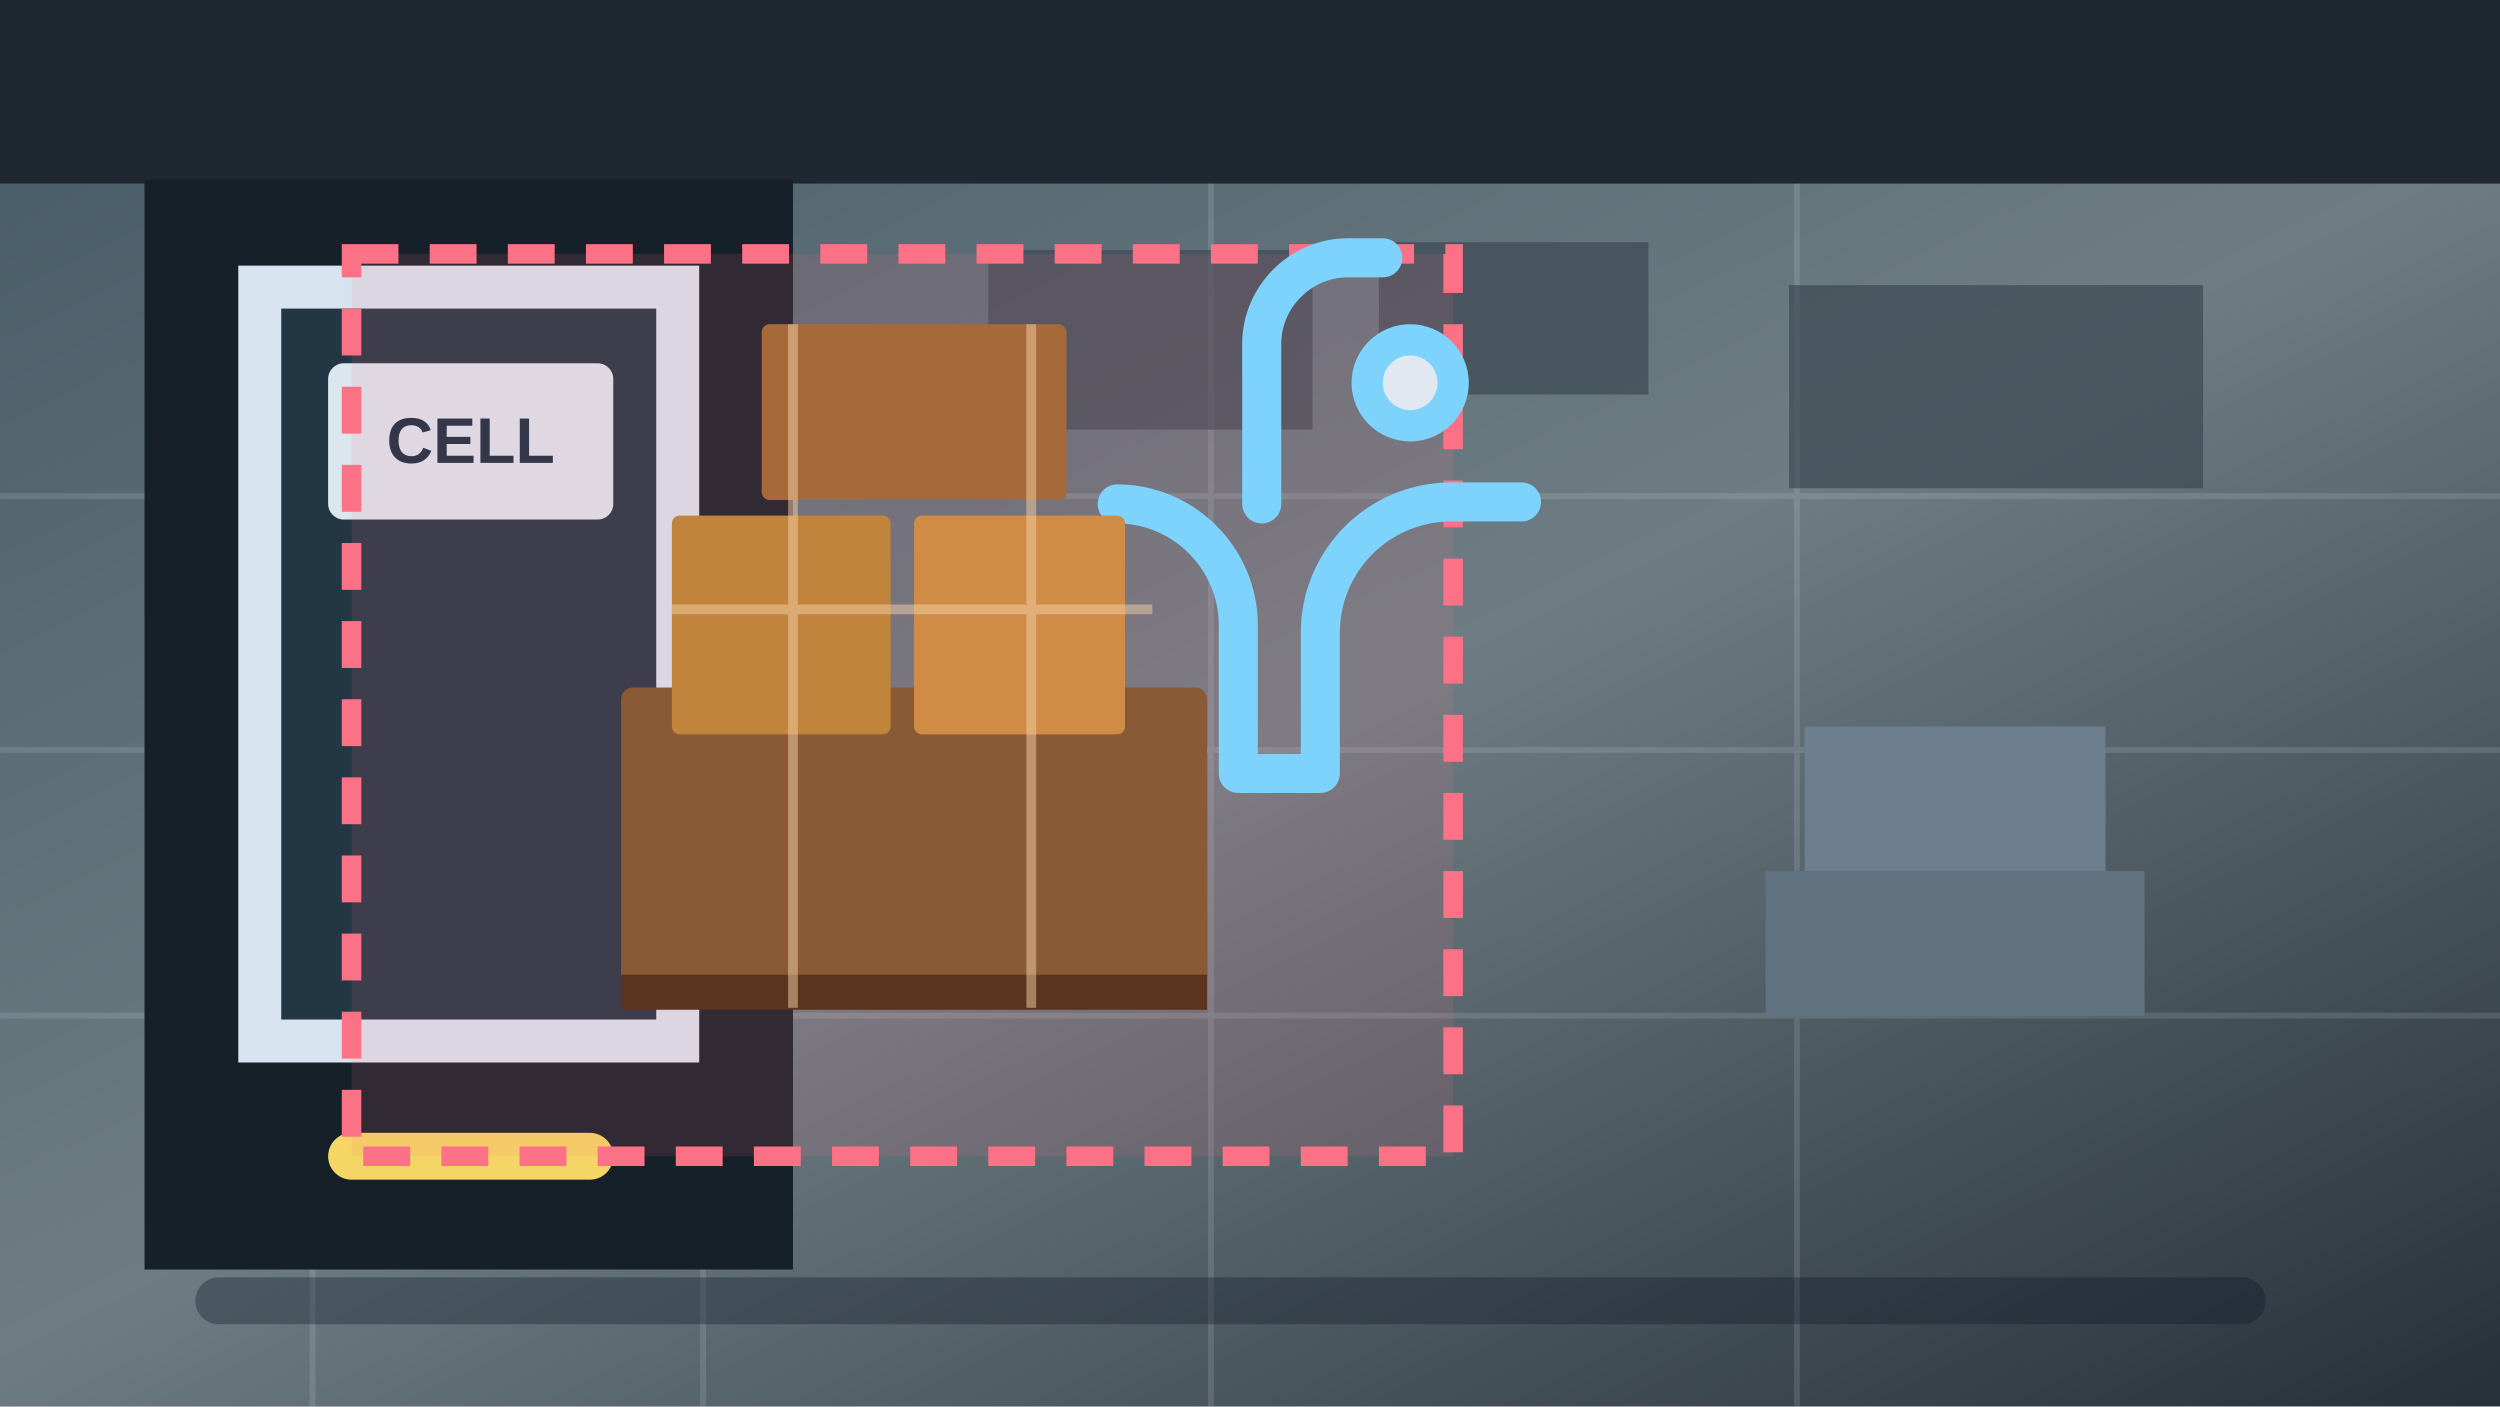
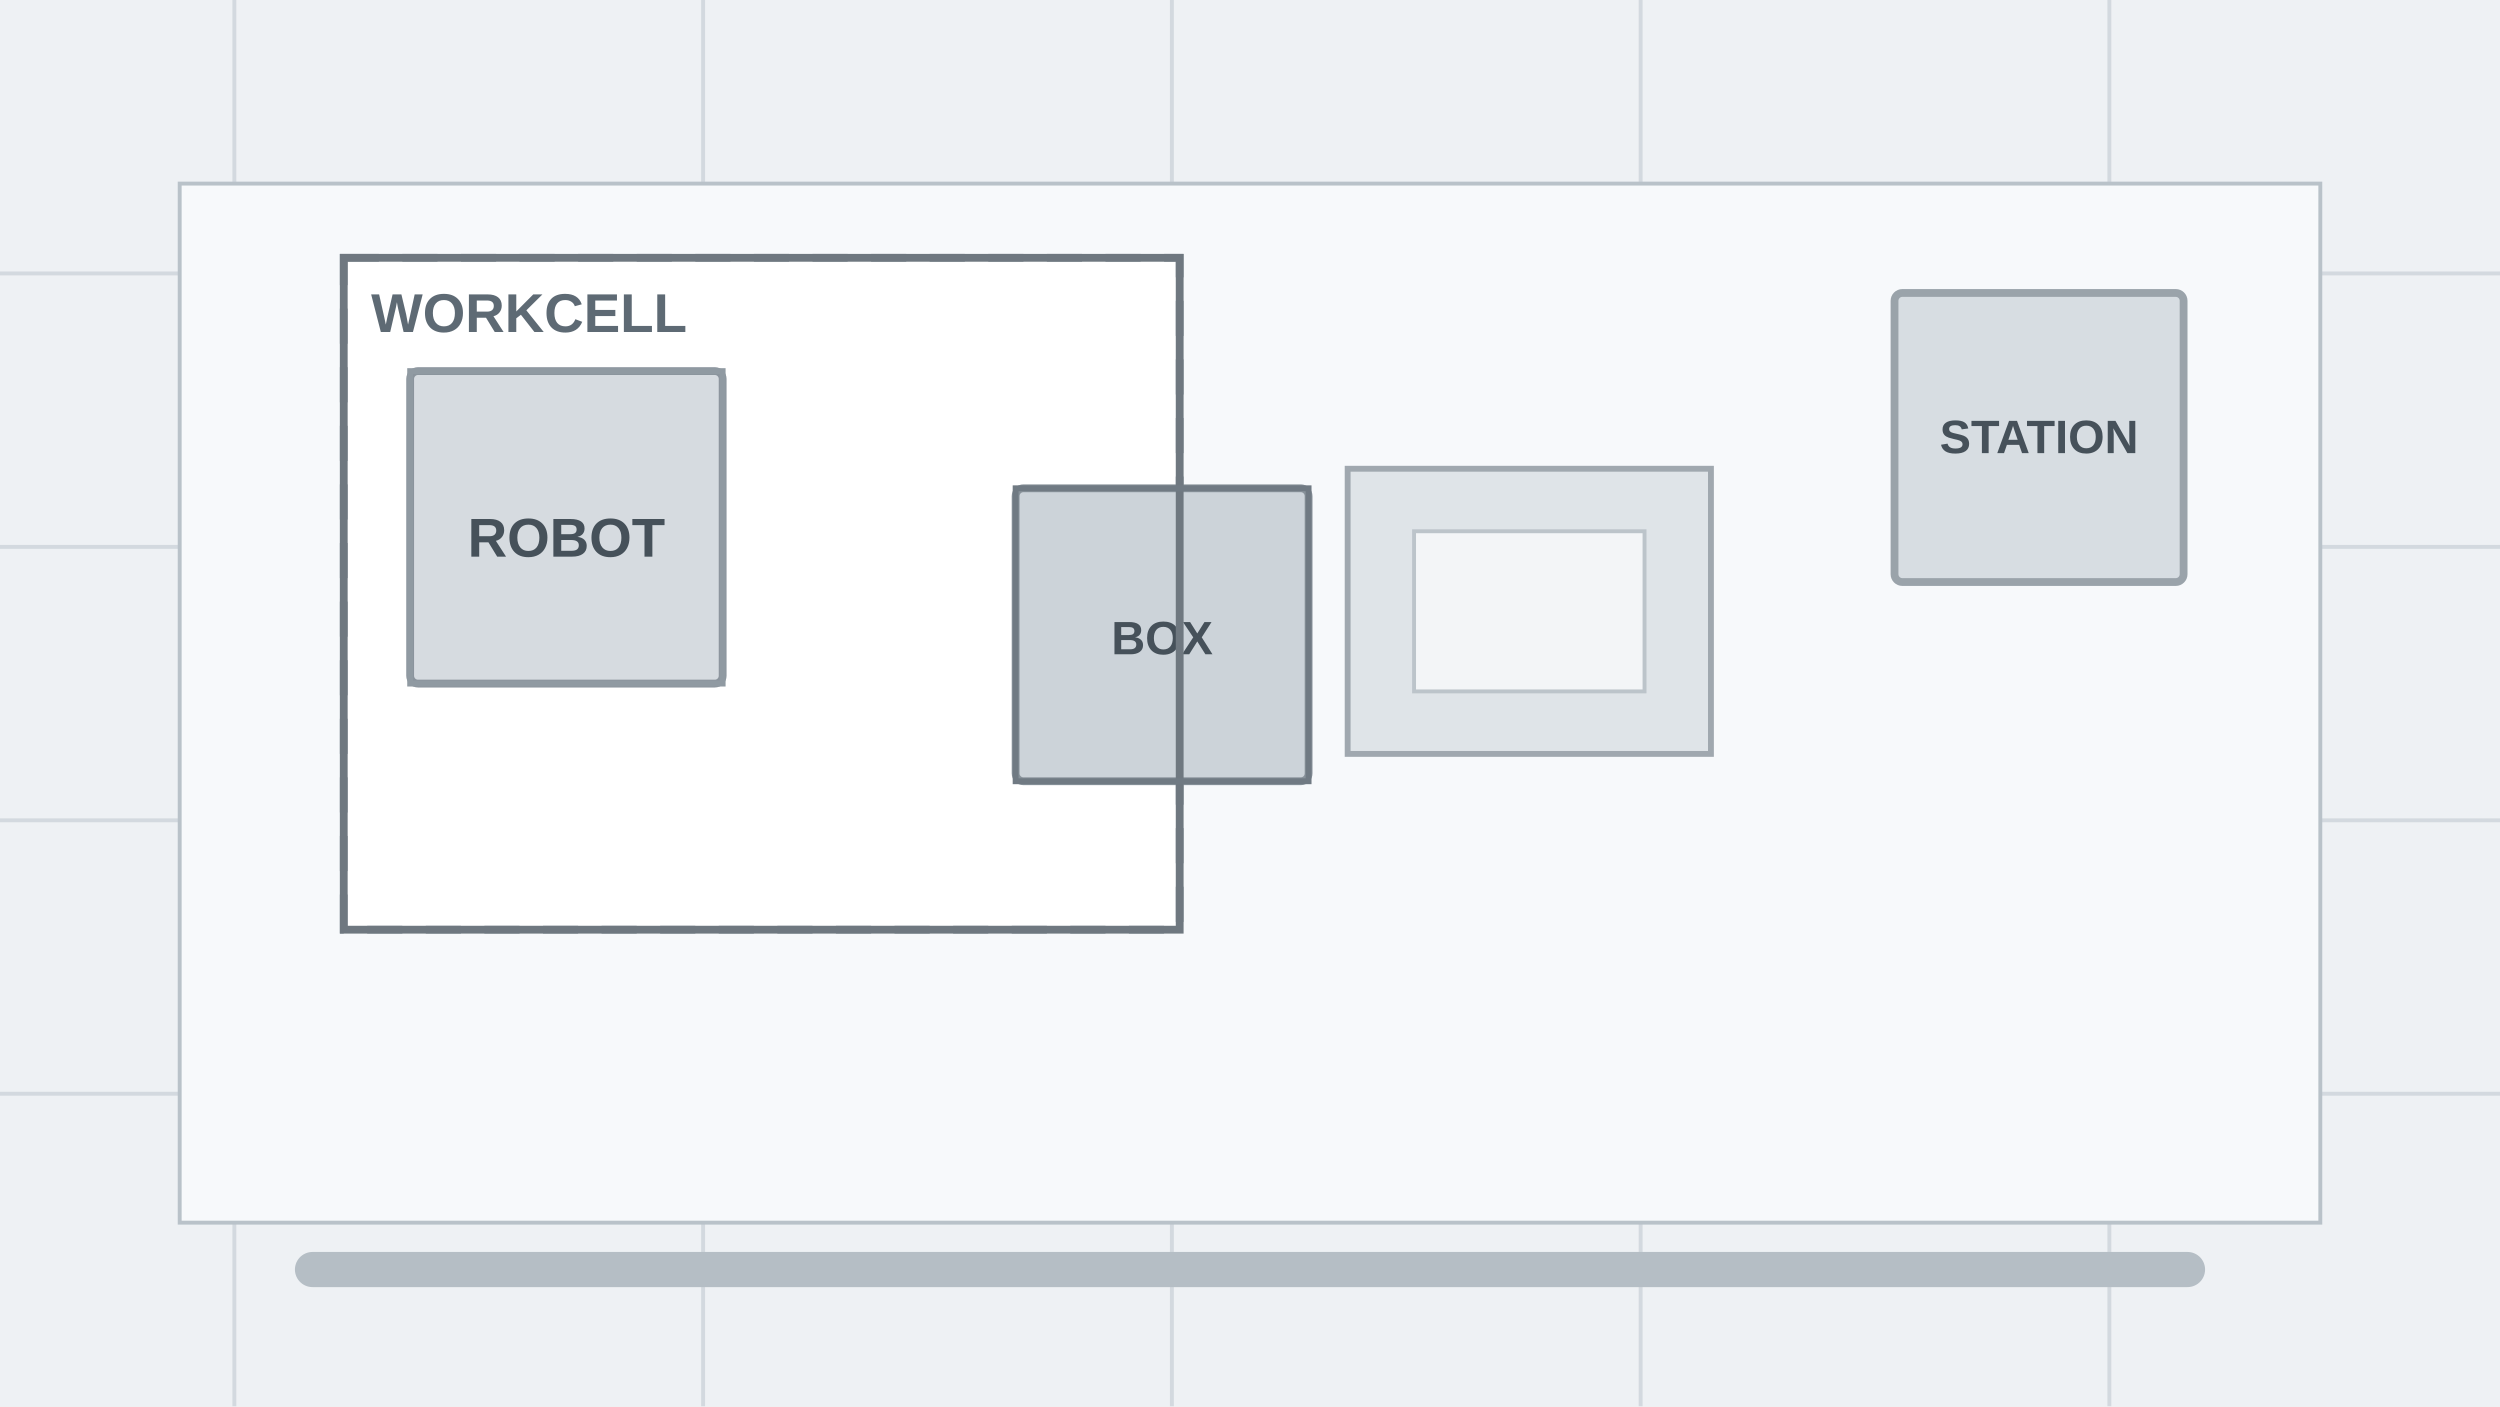
<svg xmlns="http://www.w3.org/2000/svg" viewBox="0 0 1280 720" role="img" aria-labelledby="title desc">
-   <defs>
-     <linearGradient id="floor" x1="0" x2="1" y1="0" y2="1">
-       <stop offset="0" stop-color="#4a5e69" />
-       <stop offset="0.48" stop-color="#6e7d83" />
-       <stop offset="1" stop-color="#263039" />
-     </linearGradient>
-   </defs>
-   <rect width="1280" height="720" fill="#1f2830" />
-   <rect y="94" width="1280" height="626" fill="url(#floor)" />
-   <path d="M0 254h1280M0 384h1280M0 520h1280M160 94v626M360 94v626M620 94v626M920 94v626" stroke="#e2e8f0" stroke-opacity="0.14" stroke-width="3" />
-   <rect x="74" y="92" width="332" height="558" fill="#162028" />
-   <rect x="122" y="136" width="236" height="408" fill="#d7e4ef" />
-   <rect x="144" y="158" width="192" height="364" fill="#233644" />
-   <rect x="168" y="186" width="146" height="80" rx="8" fill="#dbe6ef" />
-   <text x="241" y="237" fill="#193041" font-family="Arial, sans-serif" font-size="33" font-weight="700" text-anchor="middle">CELL</text>
-   <path d="M180 592h122" stroke="#f5d565" stroke-width="24" stroke-linecap="round" />
-   <path d="M506 128h166v92H506zM706 124h138v78H706zM916 146h212v104H916z" fill="#38454f" opacity="0.65" />
-   <path d="M180 130h564v462H180z" fill="#fb7185" fill-opacity="0.12" stroke="#fb7185" stroke-width="10" stroke-dasharray="24 16" />
-   <path d="M572 258c34 0 62 28 62 62v76h42v-72c0-37 30-67 67-67h36" fill="none" stroke="#7dd3fc" stroke-width="20" stroke-linecap="round" stroke-linejoin="round" />
-   <path d="M646 258v-82c0-24 20-44 44-44h18" fill="none" stroke="#7dd3fc" stroke-width="20" stroke-linecap="round" />
-   <circle cx="722" cy="196" r="30" fill="#7dd3fc" />
-   <circle cx="722" cy="196" r="14" fill="#e2e8f0" />
-   <rect x="318" y="352" width="300" height="156" rx="6" fill="#8a5a36" />
-   <rect x="344" y="264" width="112" height="112" rx="4" fill="#c0843d" />
-   <rect x="468" y="264" width="108" height="112" rx="4" fill="#d08c47" />
-   <rect x="390" y="166" width="156" height="90" rx="4" fill="#a66a3a" />
-   <path d="M318 508h300" stroke="#5b341f" stroke-width="18" />
-   <path d="M344 312h246M406 166v350M528 166v350" stroke="#f5d0a9" stroke-opacity="0.5" stroke-width="5" />
-   <rect x="904" y="446" width="194" height="74" fill="#617280" />
-   <rect x="924" y="372" width="154" height="74" fill="#6d7f8f" />
-   <path d="M112 666h1036" stroke="#0f172a" stroke-opacity="0.35" stroke-width="24" stroke-linecap="round" />
+   <rect width="1280" height="720" fill="#eef1f4" />
+   <path d="M0 140h1280M0 280h1280M0 420h1280M0 560h1280M120 0v720M360 0v720M600 0v720M840 0v720M1080 0v720" stroke="#d3d9df" stroke-width="2" />
+   <rect x="92" y="94" width="1096" height="532" fill="#f7f9fb" stroke="#b9c2c9" stroke-width="2" />
+   <rect x="176" y="132" width="428" height="344" fill="#ffffff" stroke="#8f98a1" stroke-width="4" stroke-dasharray="18 12" />
+   <text x="190" y="170" fill="#5e6a74" font-family="Arial, sans-serif" font-size="28" font-weight="700">WORKCELL</text>
+   <rect x="210" y="190" width="160" height="160" rx="4" fill="#d6dbe0" stroke="#8b949d" stroke-width="4" />
+   <text x="290" y="285" fill="#46515a" font-family="Arial, sans-serif" font-size="28" font-weight="700" text-anchor="middle">ROBOT</text>
+   <rect x="520" y="250" width="150" height="150" rx="4" fill="#ccd3d9" stroke="#88929a" stroke-width="4" />
+   <text x="595" y="335" fill="#46515a" font-family="Arial, sans-serif" font-size="24" font-weight="700" text-anchor="middle">BOX</text>
+   <rect x="690" y="240" width="186" height="146" fill="#dfe4e8" stroke="#a0a8af" stroke-width="3" />
+   <rect x="724" y="272" width="118" height="82" fill="#f3f5f7" stroke="#bcc4ca" stroke-width="2" />
+   <rect x="970" y="150" width="148" height="148" rx="4" fill="#d7dde2" stroke="#9aa3aa" stroke-width="4" />
+   <text x="1044" y="232" fill="#46515a" font-family="Arial, sans-serif" font-size="24" font-weight="700" text-anchor="middle">STATION</text>
+   <path d="M176 132H604V476H176Z" fill="none" stroke="#6f7880" stroke-width="4" />
+   <path d="M210 190h160v160H210z" fill="none" stroke="#909aa2" stroke-width="3" />
+   <path d="M520 250h150v150H520z" fill="none" stroke="#707a83" stroke-width="3" />
+   <path d="M160 650h960" stroke="#b5bec5" stroke-width="18" stroke-linecap="round" />
</svg>
